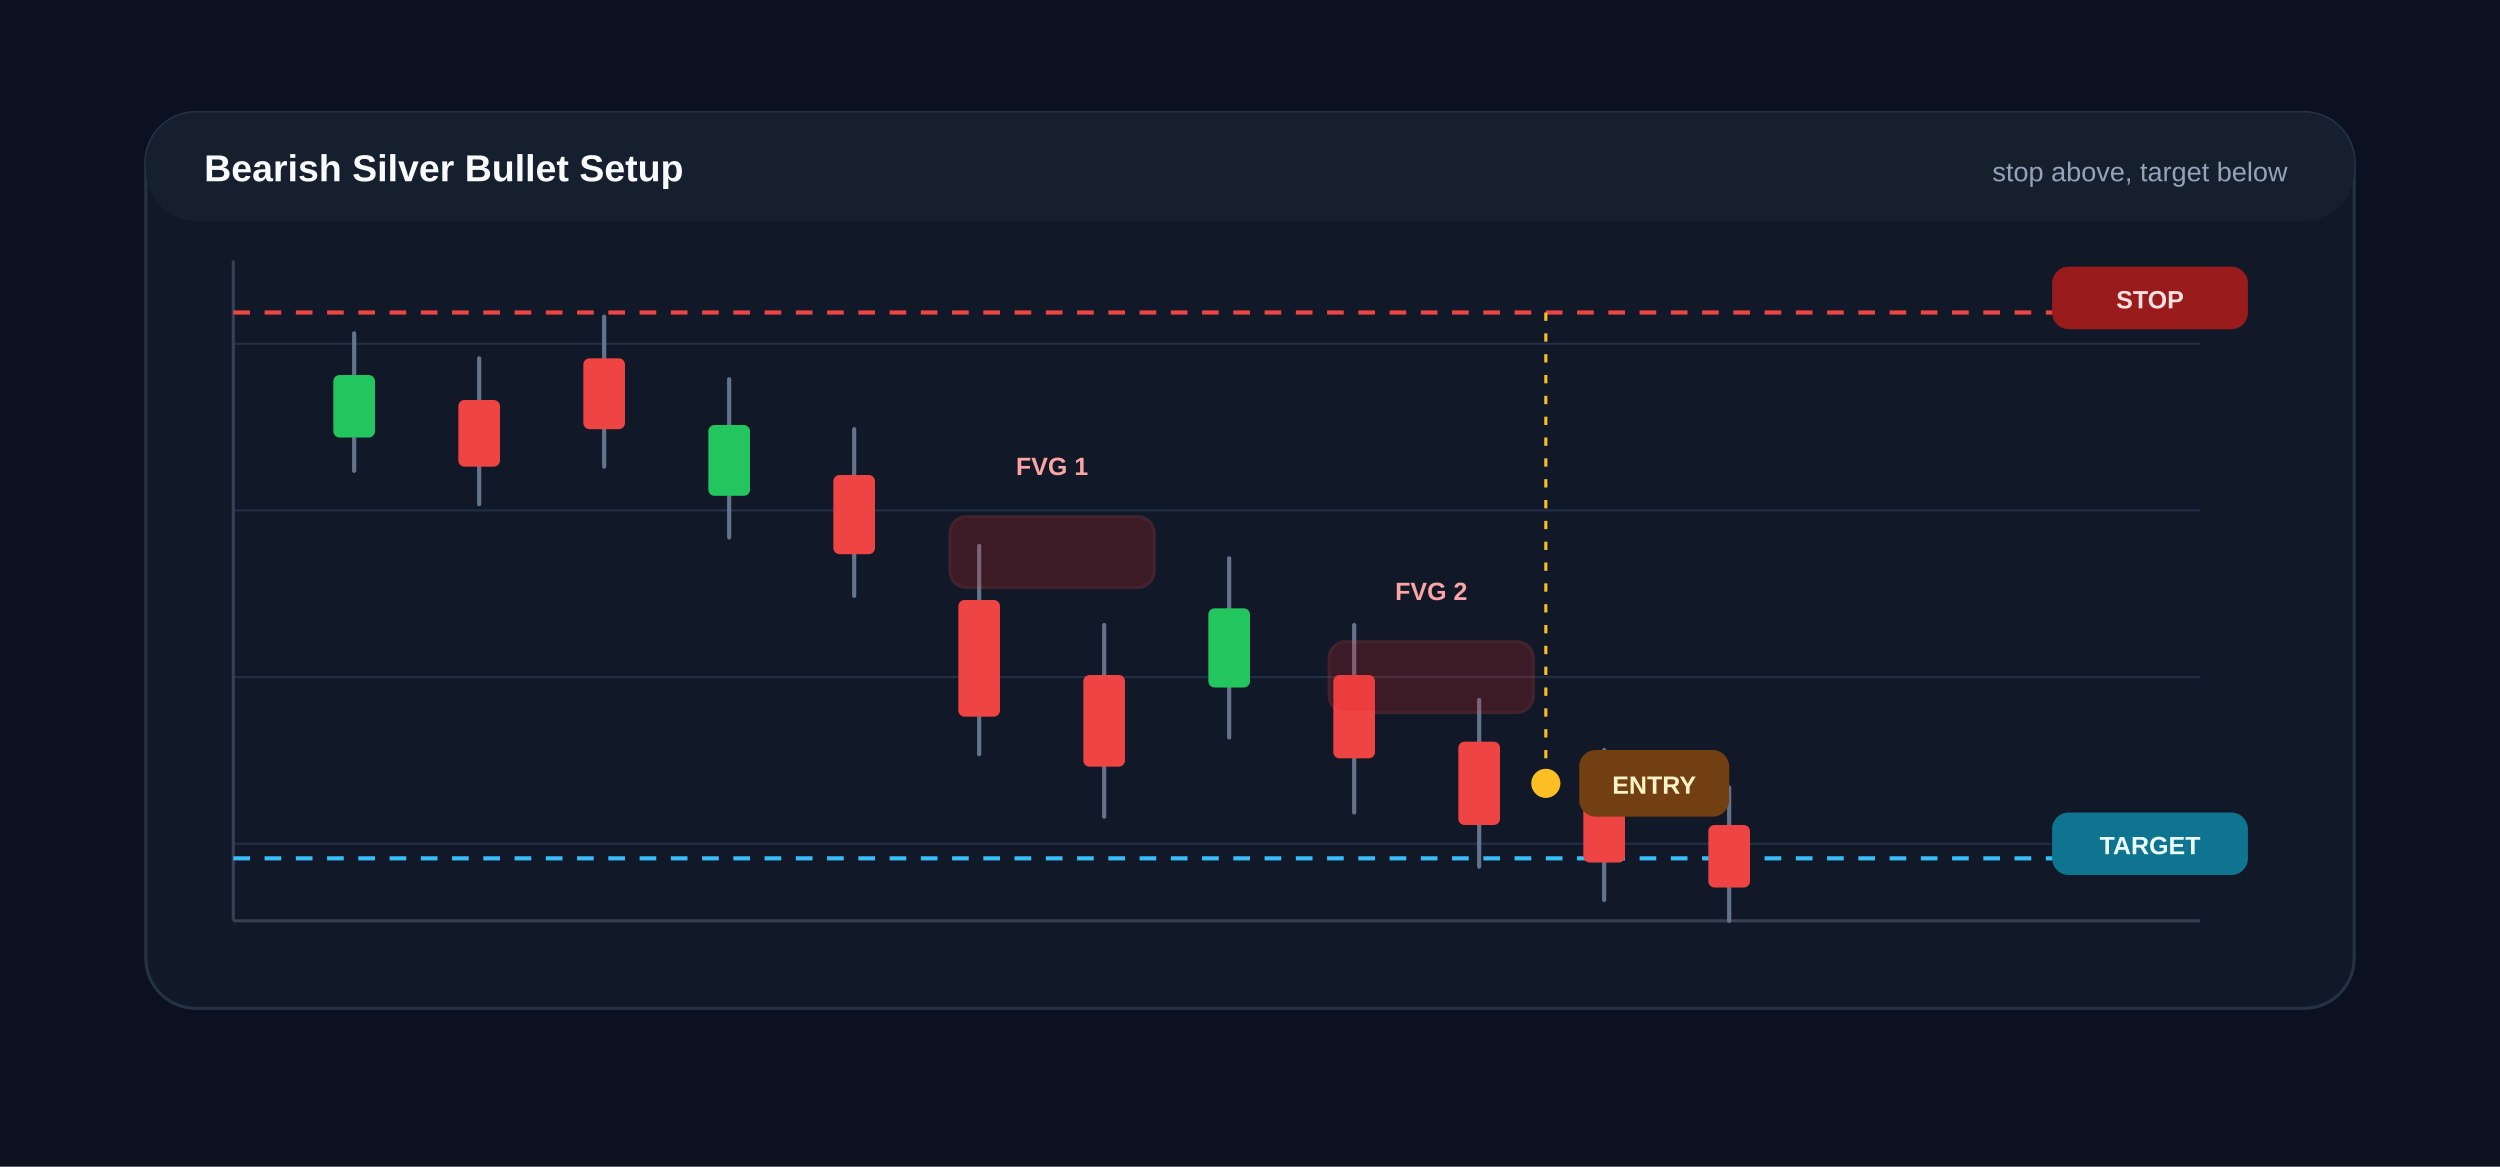
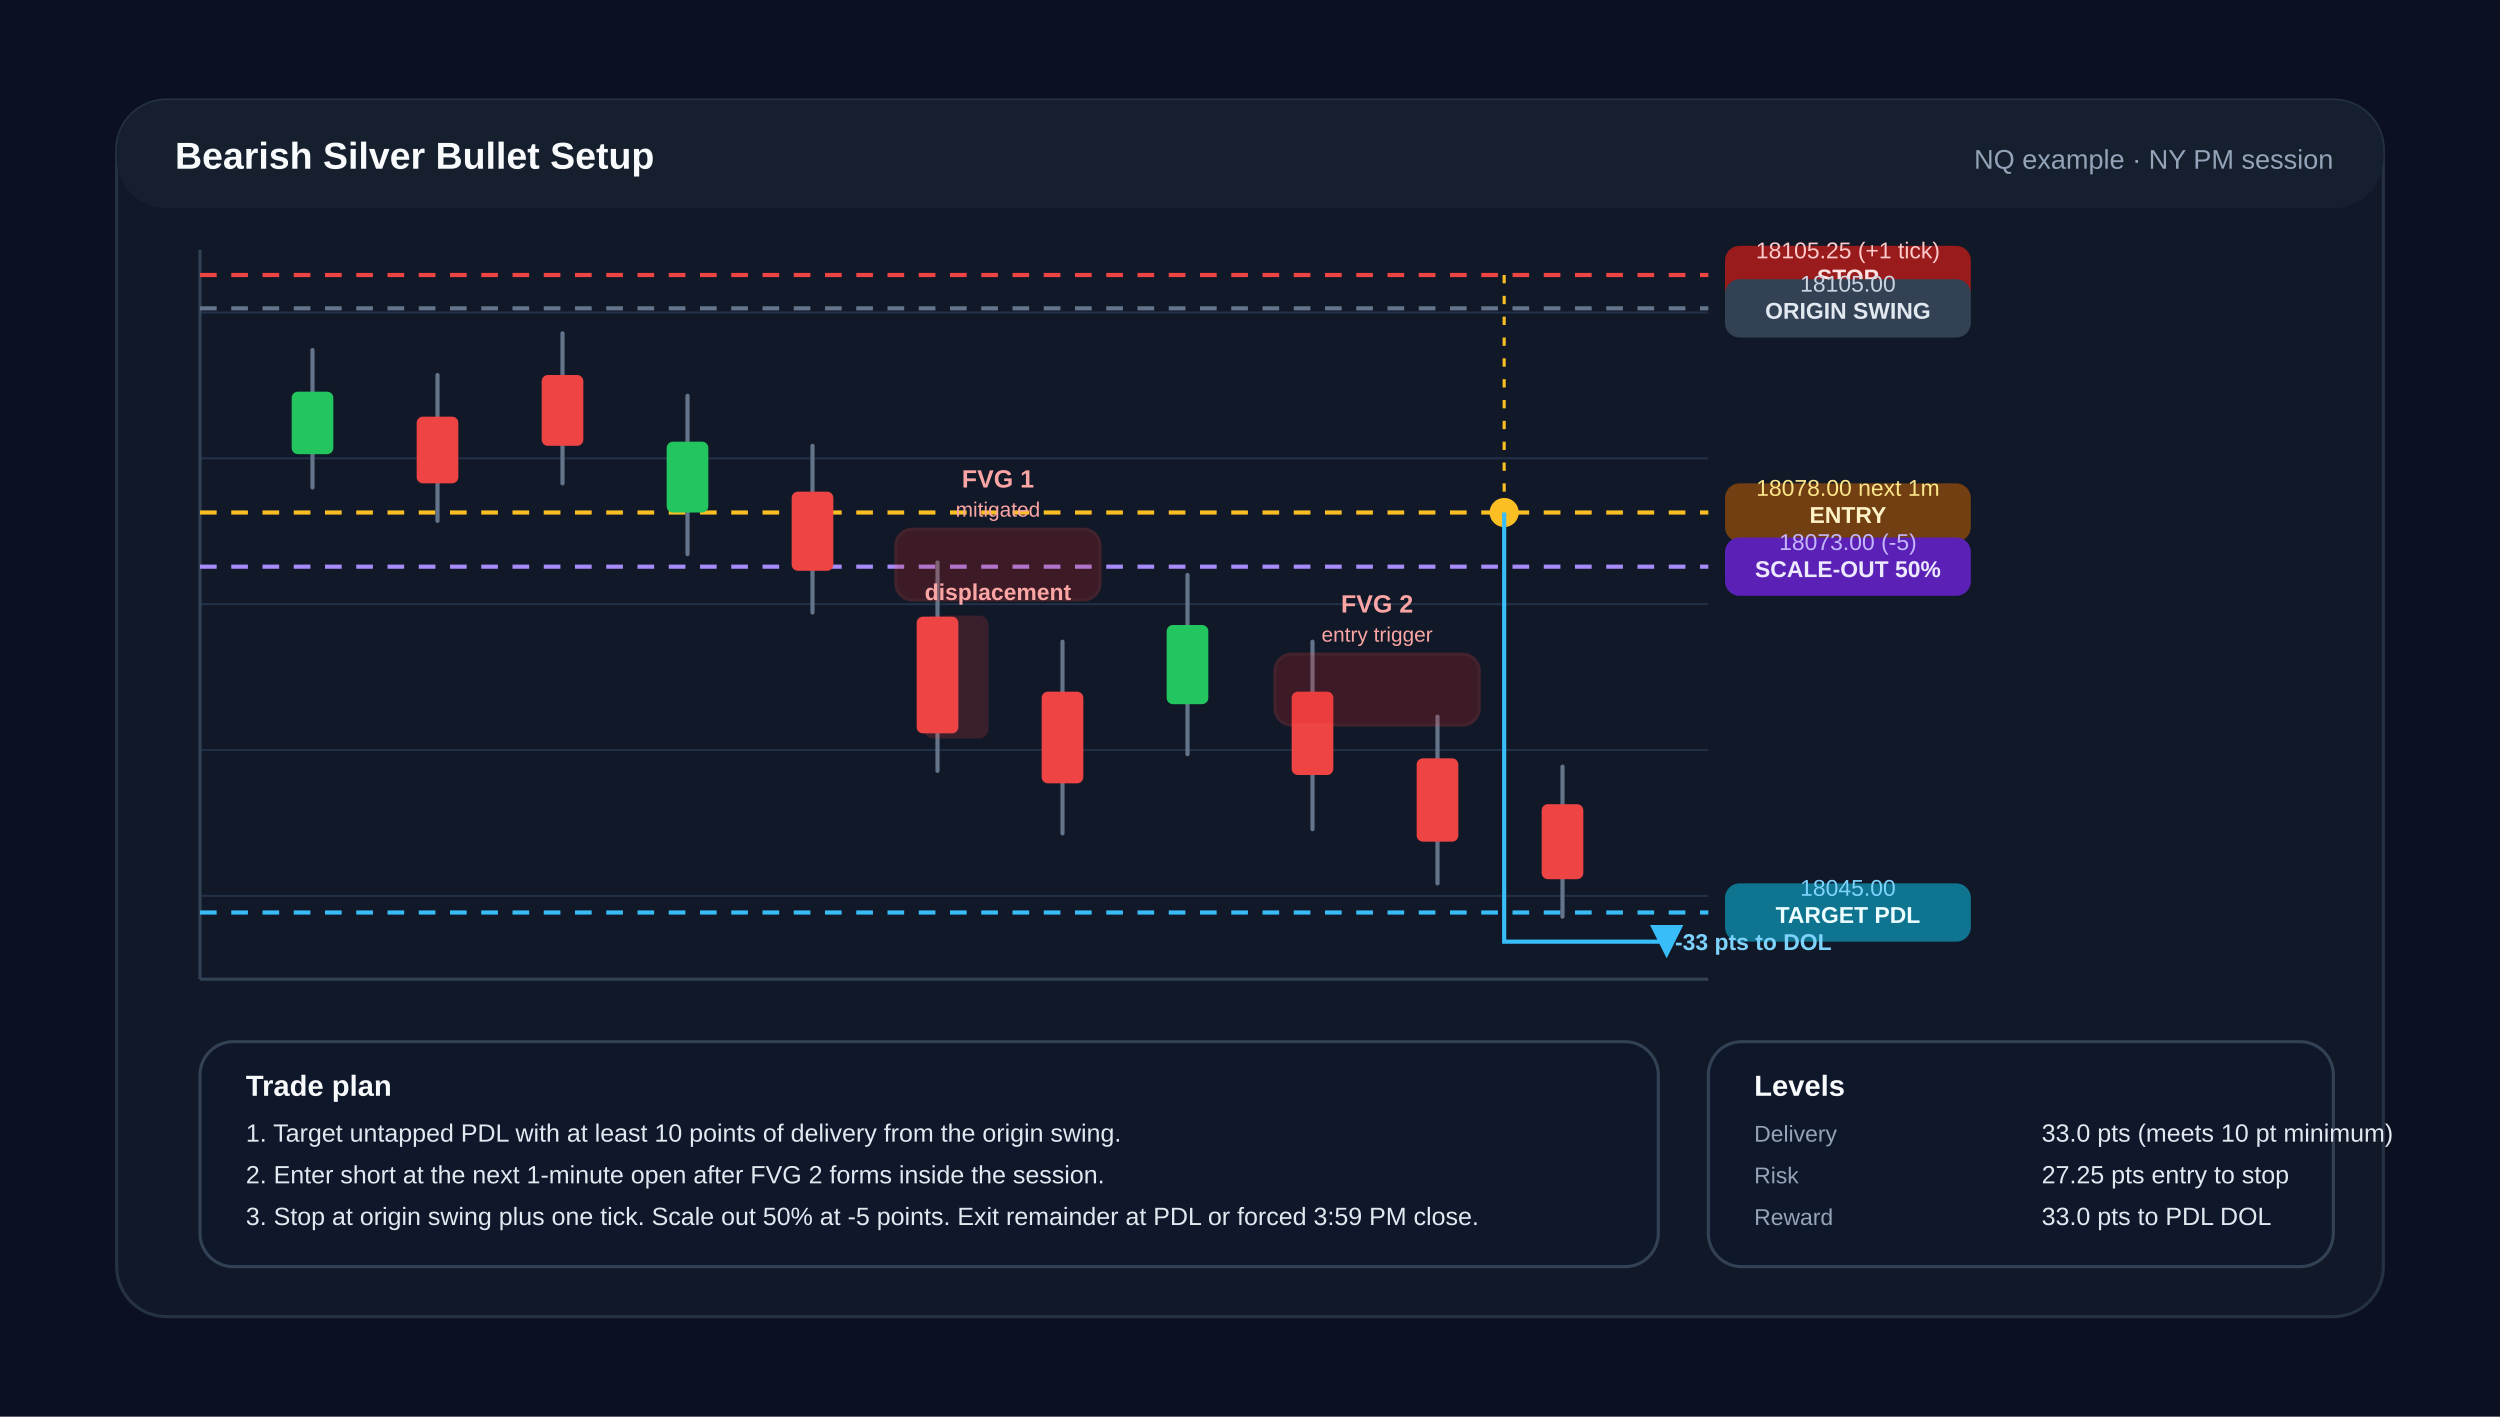
- <svg xmlns="http://www.w3.org/2000/svg" width="1200" height="560" viewBox="0 0 1200 560" role="img" aria-labelledby="title desc">
+ <svg xmlns="http://www.w3.org/2000/svg" width="1200" height="680" viewBox="0 0 1200 680" role="img" aria-labelledby="title desc">
  <defs>
    <style>
      .bg{fill:#0b1120}
      .panel{fill:#111827;stroke:#243244;stroke-width:1.5}
      .header{fill:#151f2e}
      .grid{stroke:#223047;stroke-width:1}
      .axis{stroke:#334155;stroke-width:1.5}
      .wick{stroke:#64748b;stroke-width:2;stroke-linecap:round}
      .up{fill:#22c55e}
      .down{fill:#ef4444}
      .text{fill:#f8fafc;font-family:Arial,sans-serif}
      .muted{fill:#94a3b8;font-family:Arial,sans-serif}
+       .label{fill:#cbd5e1;font-family:Arial,sans-serif}
+       .plan{fill:#0f172a;stroke:#334155;stroke-width:1.5}
+       .planText{fill:#e2e8f0;font-family:Arial,sans-serif;font-size:12}
+       .planMuted{fill:#94a3b8;font-family:Arial,sans-serif;font-size:11}
    </style>
+     <marker id="arrowDown" markerWidth="8" markerHeight="8" refX="4" refY="4" orient="auto">
+       <path d="M0,0 L4,8 L8,0 Z" fill="#38bdf8" />
+     </marker>
  </defs>
-   <rect width="1200" height="560" class="bg" />
-   <rect x="70" y="54" width="1060" height="430" rx="24" class="panel" />
-   <rect x="70" y="54" width="1060" height="52" rx="24" class="header" />
-   <text x="98" y="87" class="text" font-size="18" font-weight="700">Bearish Silver Bullet Setup</text>
-   <text x="1098" y="87" class="muted" font-size="13" text-anchor="end">stop above, target below</text>
+   <rect width="1200" height="680" class="bg" />
+   <rect x="56" y="48" width="1088" height="584" rx="24" class="panel" />
+   <rect x="56" y="48" width="1088" height="52" rx="24" class="header" />
+   <text x="84" y="81" class="text" font-size="18" font-weight="700">Bearish Silver Bullet Setup</text>
+   <text x="1120" y="81" class="muted" font-size="13" text-anchor="end">NQ example · NY PM session</text>
  <g>
-     <line x1="112" y1="165" x2="1056" y2="165" class="grid" />
-     <line x1="112" y1="245" x2="1056" y2="245" class="grid" />
-     <line x1="112" y1="325" x2="1056" y2="325" class="grid" />
-     <line x1="112" y1="405" x2="1056" y2="405" class="grid" />
-     <line x1="112" y1="125" x2="112" y2="442" class="axis" />
-     <line x1="112" y1="442" x2="1056" y2="442" class="axis" />
+     <line x1="96" y1="150" x2="820" y2="150" class="grid" />
+     <line x1="96" y1="220" x2="820" y2="220" class="grid" />
+     <line x1="96" y1="290" x2="820" y2="290" class="grid" />
+     <line x1="96" y1="360" x2="820" y2="360" class="grid" />
+     <line x1="96" y1="430" x2="820" y2="430" class="grid" />
+     <line x1="96" y1="120" x2="96" y2="470" class="axis" />
+     <line x1="96" y1="470" x2="820" y2="470" class="axis" />
  </g>
  <g stroke-dasharray="8 7" stroke-width="2">
-     <line x1="112" y1="150" x2="1056" y2="150" stroke="#ef4444" />
-     <line x1="112" y1="412" x2="1056" y2="412" stroke="#38bdf8" />
+     <line x1="96" y1="132" x2="820" y2="132" stroke="#ef4444" />
+     <line x1="96" y1="148" x2="820" y2="148" stroke="#64748b" />
+     <line x1="96" y1="246" x2="820" y2="246" stroke="#fbbf24" />
+     <line x1="96" y1="272" x2="820" y2="272" stroke="#a78bfa" />
+     <line x1="96" y1="438" x2="820" y2="438" stroke="#38bdf8" />
  </g>
-   <rect x="985" y="128" width="94" height="30" rx="8" fill="#991b1b" />
-   <text x="1032" y="148" fill="#fee2e2" font-family="Arial,sans-serif" font-size="12" font-weight="700" text-anchor="middle">STOP</text>
-   <rect x="985" y="390" width="94" height="30" rx="8" fill="#0e7490" />
-   <text x="1032" y="410" fill="#ecfeff" font-family="Arial,sans-serif" font-size="12" font-weight="700" text-anchor="middle">TARGET</text>
+   <rect x="828" y="118" width="118" height="28" rx="7" fill="#991b1b" />
+   <text x="887" y="137" fill="#fee2e2" font-family="Arial,sans-serif" font-size="11" font-weight="700" text-anchor="middle">STOP</text>
+   <text x="887" y="124" fill="#fecaca" font-family="Arial,sans-serif" font-size="11" text-anchor="middle">18105.25 (+1 tick)</text>
+   <rect x="828" y="134" width="118" height="28" rx="7" fill="#334155" />
+   <text x="887" y="153" fill="#e2e8f0" font-family="Arial,sans-serif" font-size="11" font-weight="700" text-anchor="middle">ORIGIN SWING</text>
+   <text x="887" y="140" fill="#cbd5e1" font-family="Arial,sans-serif" font-size="11" text-anchor="middle">18105.00</text>
+   <rect x="828" y="232" width="118" height="28" rx="7" fill="#713f12" />
+   <text x="887" y="251" fill="#fef3c7" font-family="Arial,sans-serif" font-size="11" font-weight="700" text-anchor="middle">ENTRY</text>
+   <text x="887" y="238" fill="#fde68a" font-family="Arial,sans-serif" font-size="11" text-anchor="middle">18078.00 next 1m</text>
+   <rect x="828" y="258" width="118" height="28" rx="7" fill="#5b21b6" />
+   <text x="887" y="277" fill="#ede9fe" font-family="Arial,sans-serif" font-size="11" font-weight="700" text-anchor="middle">SCALE-OUT 50%</text>
+   <text x="887" y="264" fill="#c4b5fd" font-family="Arial,sans-serif" font-size="11" text-anchor="middle">18073.00 (-5)</text>
+   <rect x="828" y="424" width="118" height="28" rx="7" fill="#0e7490" />
+   <text x="887" y="443" fill="#ecfeff" font-family="Arial,sans-serif" font-size="11" font-weight="700" text-anchor="middle">TARGET PDL</text>
+   <text x="887" y="430" fill="#7dd3fc" font-family="Arial,sans-serif" font-size="11" text-anchor="middle">18045.00</text>
  <g>
-     <line x1="170" y1="160" x2="170" y2="226" class="wick" />
-     <rect x="160" y="180" width="20" height="30" rx="3" class="up" />
-     <line x1="230" y1="172" x2="230" y2="242" class="wick" />
-     <rect x="220" y="192" width="20" height="32" rx="3" class="down" />
-     <line x1="290" y1="152" x2="290" y2="224" class="wick" />
-     <rect x="280" y="172" width="20" height="34" rx="3" class="down" />
-     <line x1="350" y1="182" x2="350" y2="258" class="wick" />
-     <rect x="340" y="204" width="20" height="34" rx="3" class="up" />
-     <line x1="410" y1="206" x2="410" y2="286" class="wick" />
-     <rect x="400" y="228" width="20" height="38" rx="3" class="down" />
-     <line x1="470" y1="262" x2="470" y2="362" class="wick" />
-     <rect x="460" y="288" width="20" height="56" rx="3" class="down" />
-     <line x1="530" y1="300" x2="530" y2="392" class="wick" />
-     <rect x="520" y="324" width="20" height="44" rx="3" class="down" />
-     <line x1="590" y1="268" x2="590" y2="354" class="wick" />
-     <rect x="580" y="292" width="20" height="38" rx="3" class="up" />
-     <line x1="650" y1="300" x2="650" y2="390" class="wick" />
-     <rect x="640" y="324" width="20" height="40" rx="3" class="down" />
-     <line x1="710" y1="336" x2="710" y2="416" class="wick" />
-     <rect x="700" y="356" width="20" height="40" rx="3" class="down" />
-     <line x1="770" y1="360" x2="770" y2="432" class="wick" />
-     <rect x="760" y="378" width="20" height="36" rx="3" class="down" />
-     <line x1="830" y1="378" x2="830" y2="442" class="wick" />
-     <rect x="820" y="396" width="20" height="30" rx="3" class="down" />
+     <line x1="150" y1="168" x2="150" y2="234" class="wick" />
+     <rect x="140" y="188" width="20" height="30" rx="3" class="up" />
+     <line x1="210" y1="180" x2="210" y2="250" class="wick" />
+     <rect x="200" y="200" width="20" height="32" rx="3" class="down" />
+     <line x1="270" y1="160" x2="270" y2="232" class="wick" />
+     <rect x="260" y="180" width="20" height="34" rx="3" class="down" />
+     <line x1="330" y1="190" x2="330" y2="266" class="wick" />
+     <rect x="320" y="212" width="20" height="34" rx="3" class="up" />
+     <line x1="390" y1="214" x2="390" y2="294" class="wick" />
+     <rect x="380" y="236" width="20" height="38" rx="3" class="down" />
+     <line x1="450" y1="270" x2="450" y2="370" class="wick" />
+     <rect x="440" y="296" width="20" height="56" rx="3" class="down" />
+     <line x1="510" y1="308" x2="510" y2="400" class="wick" />
+     <rect x="500" y="332" width="20" height="44" rx="3" class="down" />
+     <line x1="570" y1="276" x2="570" y2="362" class="wick" />
+     <rect x="560" y="300" width="20" height="38" rx="3" class="up" />
+     <line x1="630" y1="308" x2="630" y2="398" class="wick" />
+     <rect x="620" y="332" width="20" height="40" rx="3" class="down" />
+     <line x1="690" y1="344" x2="690" y2="424" class="wick" />
+     <rect x="680" y="364" width="20" height="40" rx="3" class="down" />
+     <line x1="750" y1="368" x2="750" y2="440" class="wick" />
+     <rect x="740" y="386" width="20" height="36" rx="3" class="down" />
  </g>
-   <rect x="456" y="248" width="98" height="34" rx="8" fill="#dc2626" opacity="0.22" stroke="#ef4444" stroke-width="1.5" />
-   <text x="505" y="228" fill="#fca5a5" font-family="Arial,sans-serif" font-size="12" font-weight="700" text-anchor="middle">FVG 1</text>
-   <rect x="638" y="308" width="98" height="34" rx="8" fill="#dc2626" opacity="0.22" stroke="#ef4444" stroke-width="1.5" />
-   <text x="687" y="288" fill="#fca5a5" font-family="Arial,sans-serif" font-size="12" font-weight="700" text-anchor="middle">FVG 2</text>
-   <line x1="742" y1="150" x2="742" y2="376" stroke="#fbbf24" stroke-width="1.5" stroke-dasharray="4 6" />
-   <circle cx="742" cy="376" r="7" fill="#fbbf24" />
-   <rect x="758" y="360" width="72" height="32" rx="8" fill="#713f12" />
-   <text x="794" y="381" fill="#fef3c7" font-family="Arial,sans-serif" font-size="12" font-weight="700" text-anchor="middle">ENTRY</text>
+   <rect x="430" y="254" width="98" height="34" rx="8" fill="#dc2626" opacity="0.22" stroke="#ef4444" stroke-width="1.5" />
+   <text x="479" y="234" fill="#fca5a5" font-family="Arial,sans-serif" font-size="12" font-weight="700" text-anchor="middle">FVG 1</text>
+   <text x="479" y="248" fill="#fca5a5" font-family="Arial,sans-serif" font-size="10" text-anchor="middle">mitigated</text>
+   <rect x="612" y="314" width="98" height="34" rx="8" fill="#dc2626" opacity="0.22" stroke="#ef4444" stroke-width="1.5" />
+   <text x="661" y="294" fill="#fca5a5" font-family="Arial,sans-serif" font-size="12" font-weight="700" text-anchor="middle">FVG 2</text>
+   <text x="661" y="308" fill="#fca5a5" font-family="Arial,sans-serif" font-size="10" text-anchor="middle">entry trigger</text>
+   <rect x="444" y="296" width="30" height="58" rx="4" fill="#ef4444" opacity="0.18" stroke="#ef4444" />
+   <text x="479" y="288" fill="#fca5a5" font-family="Arial,sans-serif" font-size="11" font-weight="700" text-anchor="middle">displacement</text>
+   <circle cx="722" cy="246" r="7" fill="#fbbf24" />
+   <line x1="722" y1="132" x2="722" y2="246" stroke="#fbbf24" stroke-width="1.5" stroke-dasharray="4 6" />
+   <path d="M722 246 L722 452 L800 452" fill="none" stroke="#38bdf8" stroke-width="2" marker-end="url(#arrowDown)" />
+   <text x="804" y="456" fill="#7dd3fc" font-family="Arial,sans-serif" font-size="11" font-weight="700">-33 pts to DOL</text>
+   <rect x="96" y="500" width="700" height="108" rx="16" class="plan" />
+   <text x="118" y="526" class="text" font-size="14" font-weight="700">Trade plan</text>
+   <text x="118" y="548" class="planText">1. Target untapped PDL with at least 10 points of delivery from the origin swing.</text>
+   <text x="118" y="568" class="planText">2. Enter short at the next 1-minute open after FVG 2 forms inside the session.</text>
+   <text x="118" y="588" class="planText">3. Stop at origin swing plus one tick. Scale out 50% at -5 points. Exit remainder at PDL or forced 3:59 PM close.</text>
+   <rect x="820" y="500" width="300" height="108" rx="16" class="plan" />
+   <text x="842" y="526" class="text" font-size="14" font-weight="700">Levels</text>
+   <text x="842" y="548" class="planMuted">Delivery</text>
+   <text x="980" y="548" class="planText">33.0 pts (meets 10 pt minimum)</text>
+   <text x="842" y="568" class="planMuted">Risk</text>
+   <text x="980" y="568" class="planText">27.25 pts entry to stop</text>
+   <text x="842" y="588" class="planMuted">Reward</text>
+   <text x="980" y="588" class="planText">33.0 pts to PDL DOL</text>
</svg>
